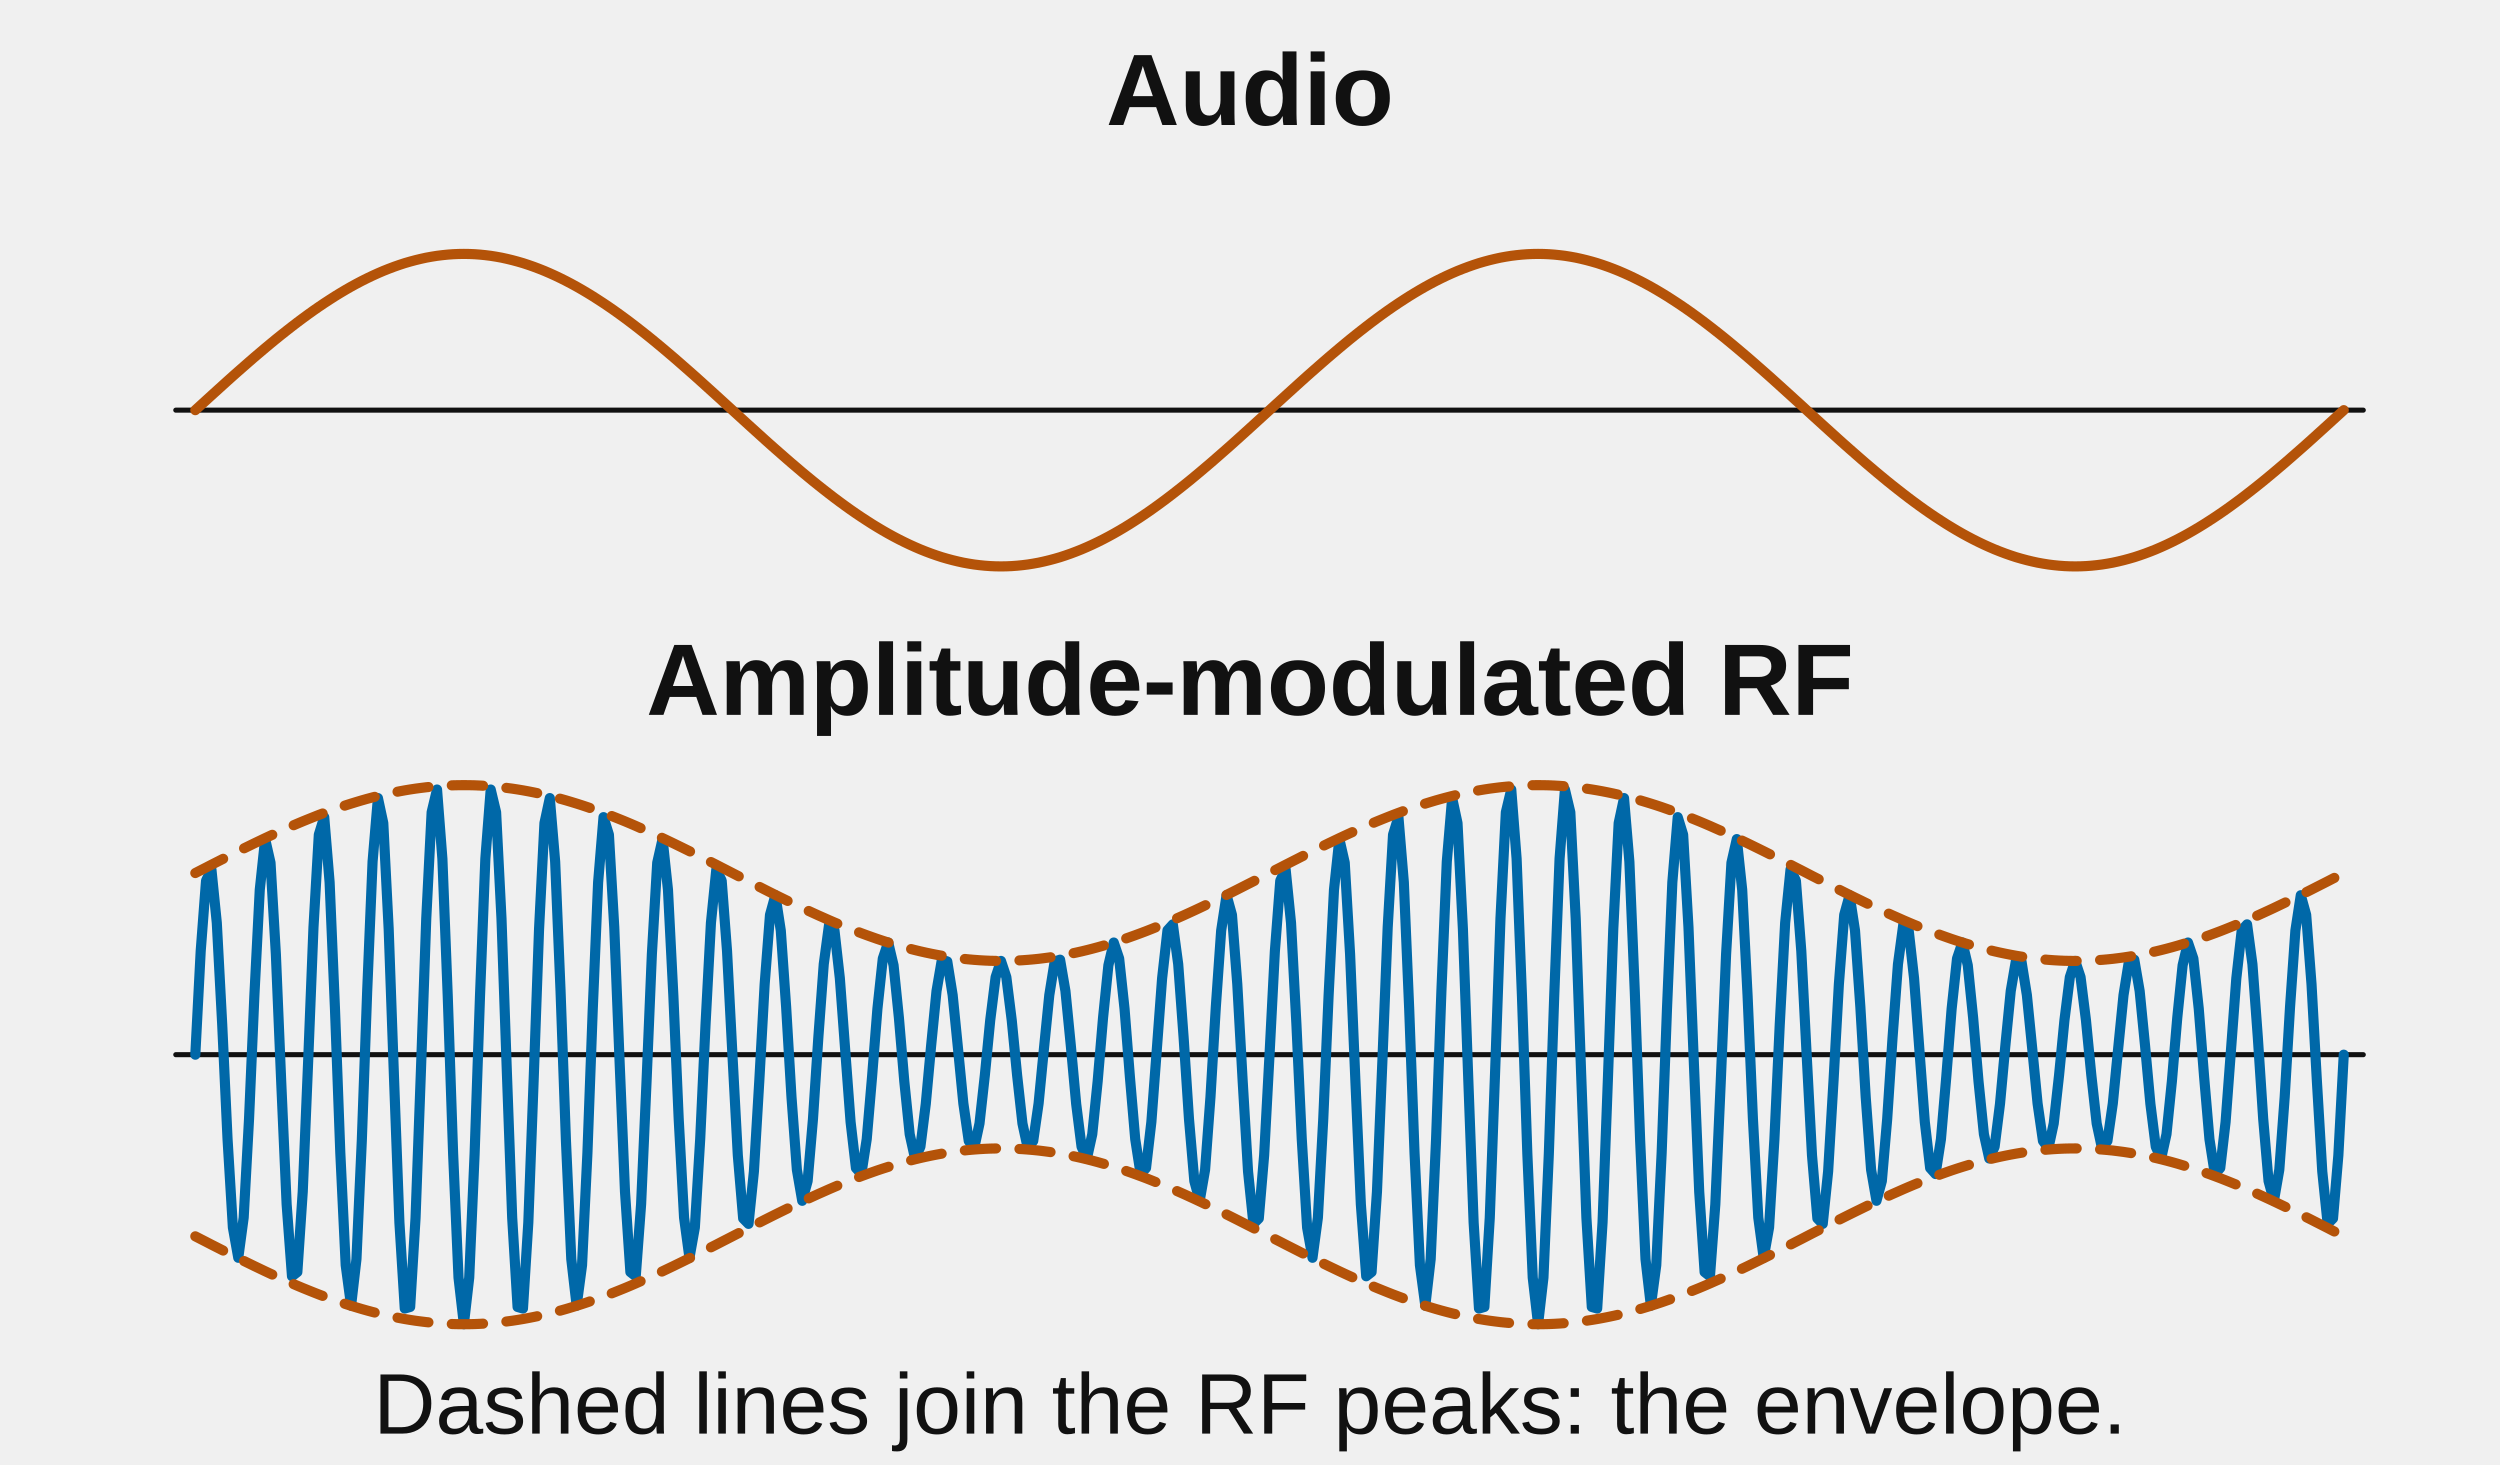
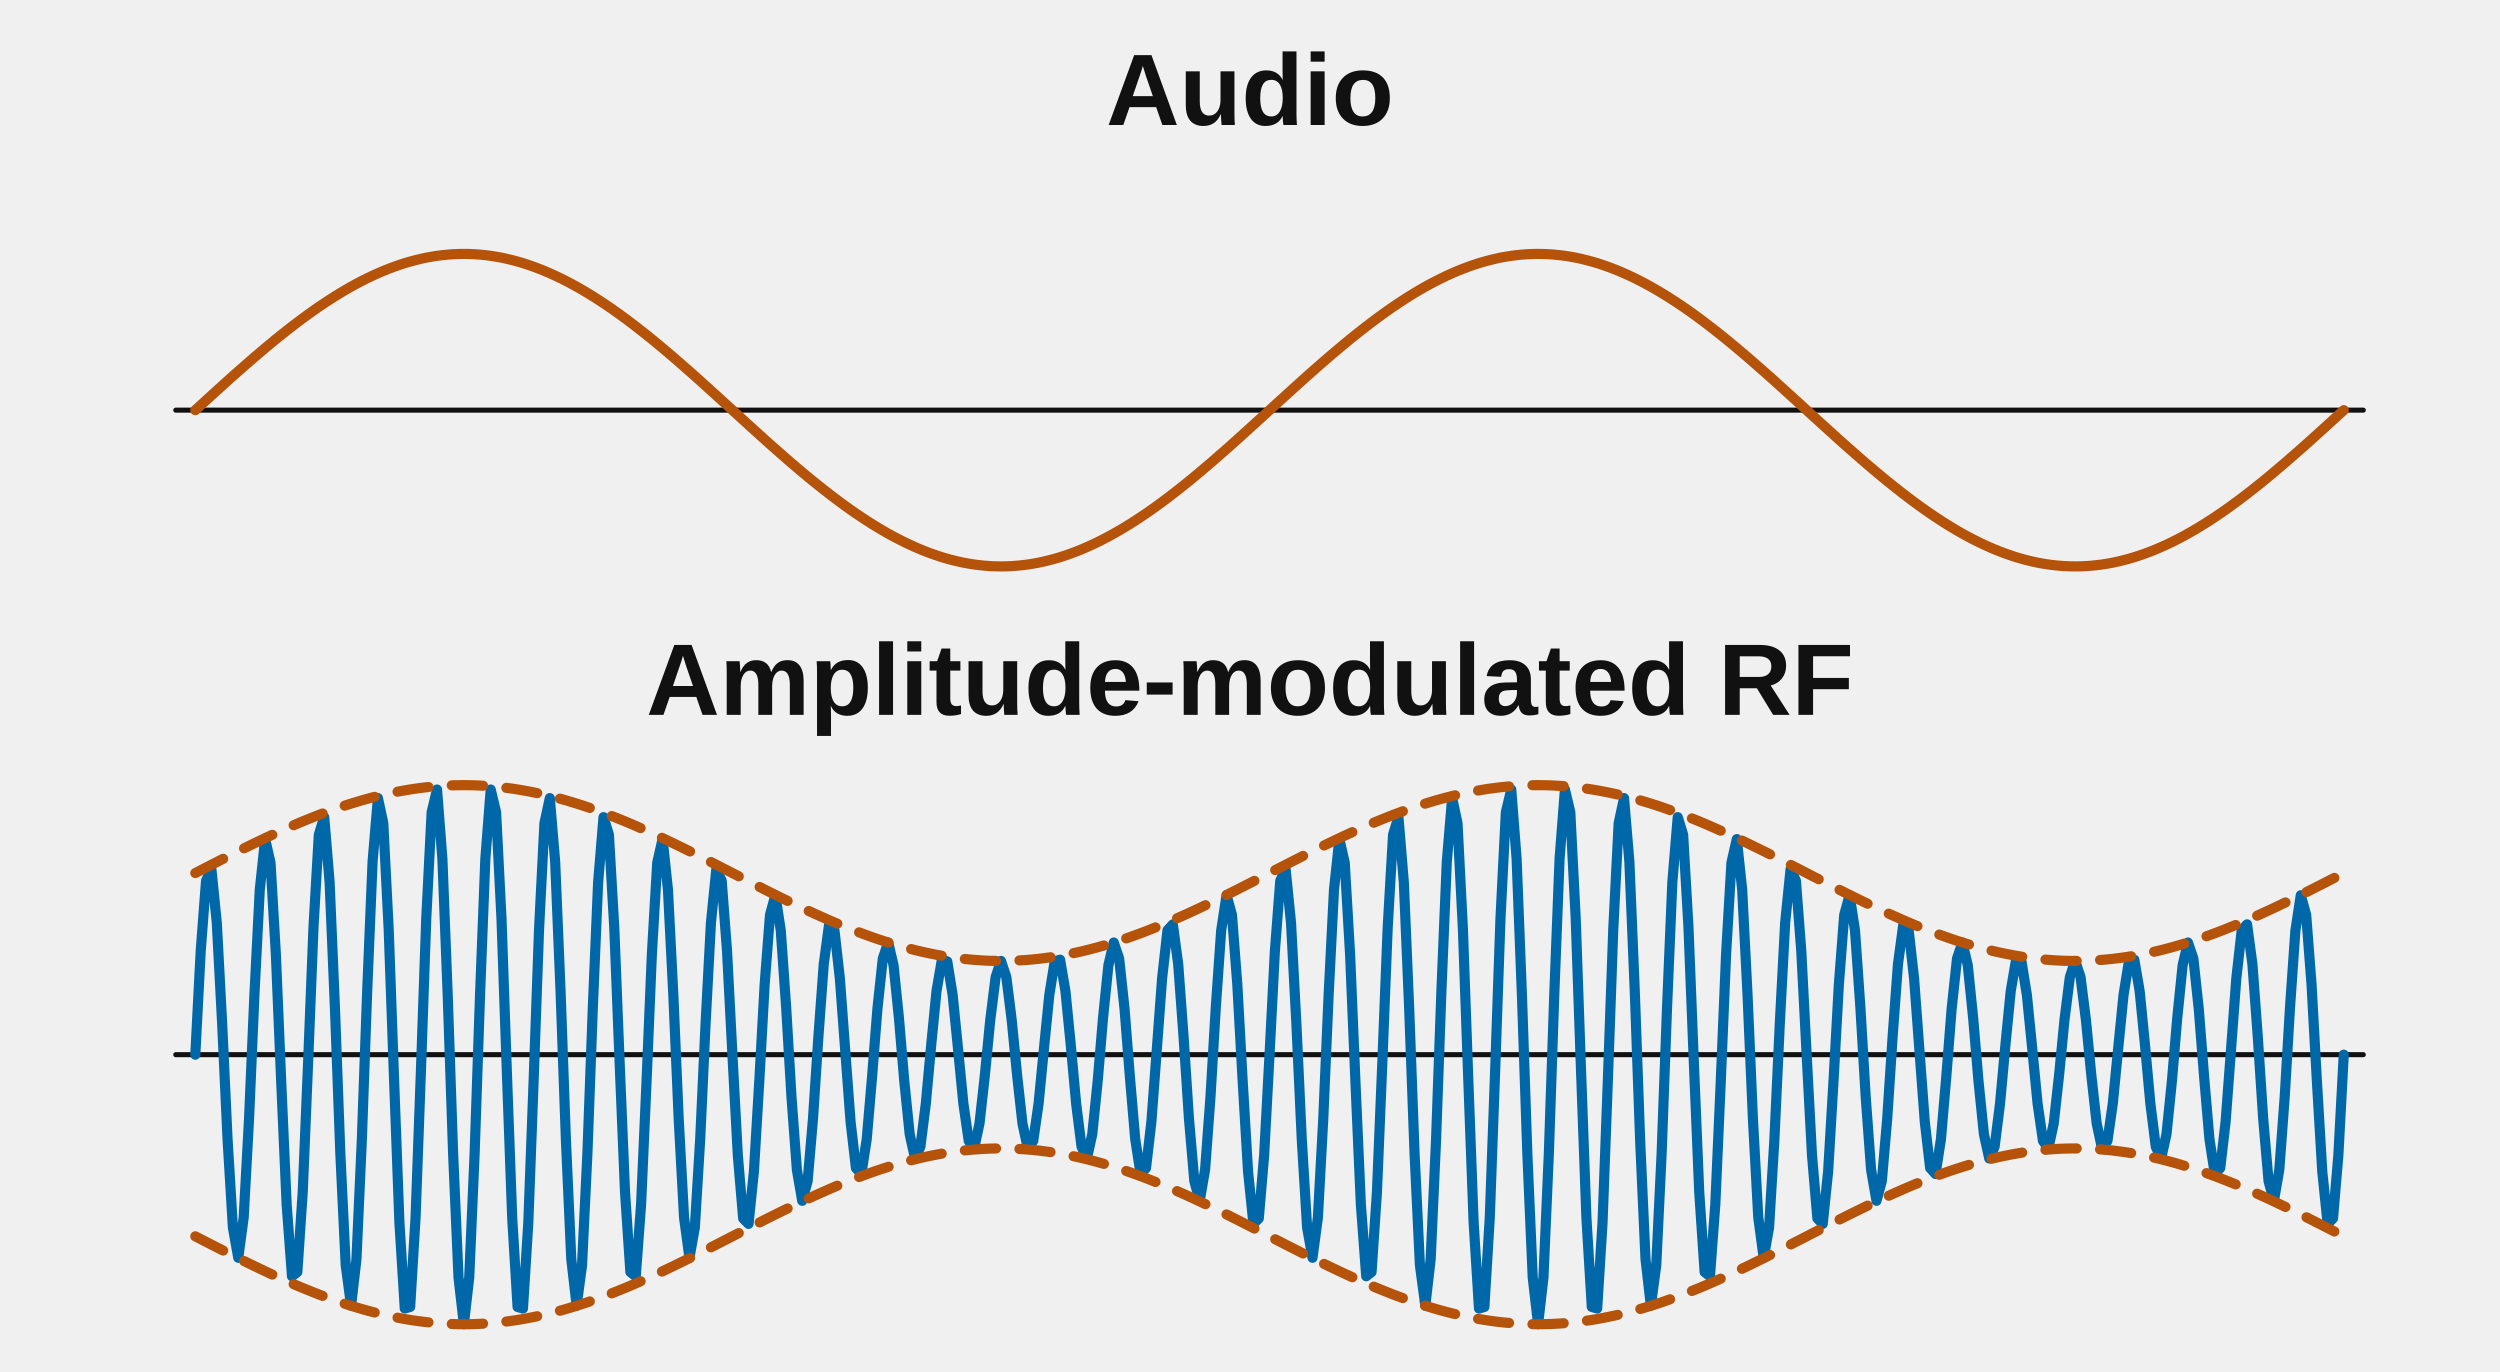
- <svg xmlns="http://www.w3.org/2000/svg" viewBox="0 0 640 375" width="640" height="375" role="img">
+ <svg xmlns="http://www.w3.org/2000/svg" viewBox="0 0 640 351" width="640" height="351" role="img">
  <defs>
    <marker id="arrow" viewBox="0 0 10 10" refX="9" refY="5" markerWidth="7" markerHeight="7" orient="auto-start-reverse">
      <path d="M 0 0 L 10 5 L 0 10 z" fill="#111" />
    </marker>
  </defs>
  <g fill="none" stroke="#111" stroke-width="2.6" stroke-linejoin="round" stroke-linecap="round">
    <text x="320" y="32" fill="#111" stroke="none" font-family="Arial, sans-serif" font-size="26" text-anchor="middle" font-weight="bold">Audio</text>
    <line x1="45" y1="105" x2="605" y2="105" stroke-width="1.3" />
    <polyline points="50.00,105.00 51.38,103.74 52.75,102.49 54.12,101.24 55.50,99.99 56.88,98.74 58.25,97.50 59.62,96.27 61.00,95.05 62.38,93.84 63.75,92.64 65.12,91.45 66.50,90.28 67.88,89.11 69.25,87.97 70.62,86.84 72.00,85.73 73.38,84.64 74.75,83.57 76.12,82.52 77.50,81.49 78.88,80.48 80.25,79.50 81.62,78.55 83.00,77.62 84.38,76.72 85.75,75.84 87.12,75.00 88.50,74.18 89.88,73.39 91.25,72.64 92.62,71.92 94.00,71.23 95.38,70.57 96.75,69.95 98.12,69.36 99.50,68.81 100.88,68.29 102.25,67.81 103.62,67.36 105.00,66.96 106.38,66.59 107.75,66.26 109.12,65.96 110.50,65.71 111.88,65.49 113.25,65.32 114.62,65.18 116.00,65.08 117.38,65.02 118.75,65.00 120.12,65.02 121.50,65.08 122.88,65.18 124.25,65.32 125.62,65.49 127.00,65.71 128.38,65.96 129.75,66.26 131.12,66.59 132.50,66.96 133.88,67.36 135.25,67.81 136.62,68.29 138.00,68.81 139.38,69.36 140.75,69.95 142.12,70.57 143.50,71.23 144.88,71.92 146.25,72.64 147.62,73.39 149.00,74.18 150.38,75.00 151.75,75.84 153.12,76.72 154.50,77.62 155.88,78.55 157.25,79.50 158.62,80.48 160.00,81.49 161.38,82.52 162.75,83.57 164.12,84.64 165.50,85.73 166.88,86.84 168.25,87.97 169.62,89.11 171.00,90.28 172.38,91.45 173.75,92.64 175.12,93.84 176.50,95.05 177.88,96.27 179.25,97.50 180.62,98.74 182.00,99.99 183.38,101.24 184.75,102.49 186.12,103.74 187.50,105.00 188.88,106.26 190.25,107.51 191.62,108.76 193.00,110.01 194.38,111.26 195.75,112.50 197.12,113.73 198.50,114.95 199.88,116.16 201.25,117.36 202.62,118.55 204.00,119.72 205.37,120.89 206.75,122.03 208.12,123.16 209.50,124.27 210.88,125.36 212.25,126.43 213.62,127.48 215.00,128.51 216.38,129.52 217.75,130.50 219.12,131.45 220.50,132.38 221.88,133.28 223.25,134.16 224.62,135.00 226.00,135.82 227.38,136.61 228.75,137.36 230.12,138.08 231.50,138.77 232.88,139.43 234.25,140.05 235.62,140.64 237.00,141.19 238.38,141.71 239.75,142.19 241.12,142.64 242.50,143.04 243.88,143.41 245.25,143.74 246.62,144.04 248.00,144.29 249.38,144.51 250.75,144.68 252.12,144.82 253.50,144.92 254.88,144.98 256.25,145.00 257.62,144.98 259.00,144.92 260.38,144.82 261.75,144.68 263.12,144.51 264.50,144.29 265.88,144.04 267.25,143.74 268.62,143.41 270.00,143.04 271.38,142.64 272.75,142.19 274.12,141.71 275.50,141.19 276.88,140.64 278.25,140.05 279.62,139.43 281.00,138.77 282.38,138.08 283.75,137.36 285.12,136.61 286.50,135.82 287.88,135.00 289.25,134.16 290.62,133.28 292.00,132.38 293.38,131.45 294.75,130.50 296.12,129.52 297.50,128.51 298.88,127.48 300.25,126.43 301.62,125.36 303.00,124.27 304.38,123.16 305.75,122.03 307.12,120.89 308.50,119.72 309.88,118.55 311.25,117.36 312.62,116.16 314.00,114.95 315.38,113.73 316.75,112.50 318.12,111.26 319.50,110.01 320.88,108.76 322.25,107.51 323.62,106.26 325.00,105.00 326.37,103.74 327.75,102.49 329.12,101.24 330.50,99.99 331.88,98.74 333.25,97.50 334.62,96.27 336.00,95.05 337.38,93.84 338.75,92.64 340.12,91.45 341.50,90.28 342.88,89.11 344.25,87.97 345.62,86.84 347.00,85.73 348.38,84.64 349.75,83.57 351.12,82.52 352.50,81.49 353.88,80.48 355.25,79.50 356.62,78.55 358.00,77.62 359.38,76.72 360.75,75.84 362.12,75.00 363.50,74.18 364.88,73.39 366.25,72.64 367.62,71.92 369.00,71.23 370.38,70.57 371.75,69.95 373.12,69.36 374.50,68.81 375.88,68.29 377.25,67.81 378.62,67.36 380.00,66.96 381.38,66.59 382.75,66.26 384.12,65.96 385.50,65.71 386.88,65.49 388.25,65.32 389.62,65.18 391.00,65.08 392.38,65.02 393.75,65.00 395.12,65.02 396.50,65.08 397.88,65.18 399.25,65.32 400.62,65.49 402.00,65.71 403.38,65.96 404.75,66.26 406.12,66.59 407.50,66.96 408.88,67.36 410.25,67.81 411.62,68.29 413.00,68.81 414.38,69.36 415.75,69.95 417.12,70.57 418.50,71.23 419.88,71.92 421.25,72.64 422.62,73.39 424.00,74.18 425.38,75.00 426.75,75.84 428.12,76.72 429.50,77.62 430.88,78.55 432.25,79.50 433.62,80.48 435.00,81.49 436.38,82.52 437.75,83.57 439.12,84.64 440.50,85.73 441.88,86.84 443.25,87.97 444.62,89.11 446.00,90.28 447.38,91.45 448.75,92.64 450.12,93.84 451.50,95.05 452.88,96.27 454.25,97.50 455.62,98.74 457.00,99.99 458.38,101.24 459.75,102.49 461.13,103.74 462.50,105.00 463.87,106.26 465.25,107.51 466.62,108.76 468.00,110.01 469.38,111.26 470.75,112.50 472.12,113.73 473.50,114.95 474.88,116.16 476.25,117.36 477.62,118.55 479.00,119.72 480.38,120.89 481.75,122.03 483.12,123.16 484.50,124.27 485.88,125.36 487.25,126.43 488.62,127.48 490.00,128.51 491.38,129.52 492.75,130.50 494.12,131.45 495.50,132.38 496.88,133.28 498.25,134.16 499.62,135.00 501.00,135.82 502.38,136.61 503.75,137.36 505.12,138.08 506.50,138.77 507.88,139.43 509.25,140.05 510.62,140.64 512.00,141.19 513.38,141.71 514.75,142.19 516.12,142.64 517.50,143.04 518.88,143.41 520.25,143.74 521.62,144.04 523.00,144.29 524.38,144.51 525.75,144.68 527.12,144.82 528.50,144.92 529.88,144.98 531.25,145.00 532.62,144.98 534.00,144.92 535.38,144.82 536.75,144.68 538.12,144.51 539.50,144.29 540.88,144.04 542.25,143.74 543.62,143.41 545.00,143.04 546.38,142.64 547.75,142.19 549.12,141.71 550.50,141.19 551.88,140.64 553.25,140.05 554.62,139.43 556.00,138.77 557.38,138.08 558.75,137.36 560.12,136.61 561.50,135.82 562.88,135.00 564.25,134.16 565.62,133.28 567.00,132.38 568.38,131.45 569.75,130.50 571.12,129.52 572.50,128.51 573.88,127.48 575.25,126.43 576.62,125.36 578.00,124.27 579.38,123.16 580.75,122.03 582.12,120.89 583.50,119.72 584.88,118.55 586.25,117.36 587.62,116.16 589.00,114.95 590.38,113.73 591.75,112.50 593.12,111.26 594.50,110.01 595.88,108.76 597.25,107.51 598.62,106.26 600.00,105.00" stroke="#b45309" />
    <text x="320" y="183" fill="#111" stroke="none" font-family="Arial, sans-serif" font-size="26" text-anchor="middle" font-weight="bold">Amplitude-modulated RF</text>
    <line x1="45" y1="270" x2="605" y2="270" stroke-width="1.3" />
    <polyline points="50.00,270.00 51.38,243.47 52.75,225.45 54.12,222.55 55.50,236.24 56.88,262.18 58.25,291.59 59.62,314.25 61.00,321.99 62.38,311.70 63.75,286.52 65.12,254.90 66.50,227.79 67.88,214.81 69.25,220.86 70.62,244.25 72.00,277.19 73.38,308.33 74.75,326.72 76.12,325.65 77.50,305.11 78.88,271.89 80.25,237.40 81.62,213.67 83.00,209.19 84.38,225.87 85.75,258.21 87.12,295.17 88.50,323.90 89.88,334.25 91.25,322.35 92.62,292.05 94.00,253.71 95.38,220.59 96.75,204.31 98.12,210.71 99.50,237.79 100.88,276.32 102.25,312.98 103.62,334.98 105.00,334.58 106.38,311.74 107.75,274.29 109.12,235.15 110.50,207.93 111.88,202.12 113.25,219.83 114.62,254.97 116.00,295.38 117.38,327.06 118.75,339.00 120.12,327.06 121.50,295.38 122.88,254.97 124.25,219.83 125.62,202.12 127.00,207.93 128.38,235.15 129.75,274.29 131.12,311.74 132.50,334.58 133.88,334.98 135.25,312.98 136.62,276.32 138.00,237.79 139.38,210.71 140.75,204.31 142.12,220.59 143.50,253.71 144.88,292.05 146.25,322.35 147.62,334.25 149.00,323.90 150.38,295.17 151.75,258.21 153.12,225.87 154.50,209.19 155.88,213.67 157.25,237.40 158.62,271.89 160.00,305.11 161.38,325.65 162.75,326.72 164.12,308.33 165.50,277.19 166.88,244.25 168.25,220.86 169.62,214.81 171.00,227.79 172.38,254.90 173.75,286.52 175.12,311.70 176.50,321.99 177.88,314.25 179.25,291.59 180.62,262.18 182.00,236.24 183.38,222.55 184.75,225.45 186.12,243.47 187.50,270.00 188.88,295.74 190.25,311.92 191.62,313.31 193.00,299.90 194.38,276.72 195.75,252.00 197.12,234.20 198.50,229.18 199.88,238.22 201.25,257.78 202.62,280.85 204.00,299.45 205.37,307.40 206.75,302.35 208.12,286.47 209.50,265.53 210.88,246.82 212.25,236.64 213.62,238.15 215.00,250.44 216.38,268.97 217.75,287.23 219.12,299.02 220.50,300.55 221.88,291.63 223.25,275.64 224.62,258.24 226.00,245.38 227.38,241.29 228.75,247.11 230.12,260.55 231.50,276.84 232.88,290.35 234.25,296.57 235.62,293.57 237.00,282.59 238.38,267.57 239.75,253.69 241.12,245.68 242.50,246.13 243.88,254.74 245.25,268.45 246.62,282.49 248.00,292.08 249.38,293.98 250.75,287.62 252.12,275.26 253.50,261.15 254.88,250.14 256.25,246.00 257.62,250.14 259.00,261.15 260.38,275.26 261.75,287.62 263.12,293.98 264.50,292.08 265.88,282.49 267.25,268.45 268.62,254.74 270.00,246.13 271.38,245.68 272.75,253.69 274.12,267.57 275.50,282.59 276.88,293.57 278.25,296.57 279.62,290.35 281.00,276.84 282.38,260.55 283.75,247.11 285.12,241.29 286.50,245.38 287.88,258.24 289.25,275.64 290.62,291.63 292.00,300.55 293.38,299.02 294.75,287.23 296.12,268.97 297.50,250.44 298.88,238.15 300.25,236.64 301.62,246.82 303.00,265.53 304.38,286.47 305.75,302.35 307.12,307.40 308.50,299.45 309.88,280.85 311.25,257.78 312.62,238.22 314.00,229.18 315.38,234.20 316.75,252.00 318.12,276.72 319.50,299.90 320.88,313.31 322.25,311.92 323.62,295.74 325.00,270.00 326.37,243.47 327.75,225.45 329.12,222.55 330.50,236.24 331.88,262.18 333.25,291.59 334.62,314.25 336.00,321.99 337.38,311.70 338.75,286.52 340.12,254.90 341.50,227.79 342.88,214.81 344.25,220.86 345.62,244.25 347.00,277.19 348.38,308.33 349.75,326.72 351.12,325.65 352.50,305.11 353.88,271.89 355.25,237.40 356.62,213.67 358.00,209.19 359.38,225.87 360.75,258.21 362.12,295.17 363.50,323.90 364.88,334.25 366.25,322.35 367.62,292.05 369.00,253.71 370.38,220.59 371.75,204.31 373.12,210.71 374.50,237.79 375.88,276.32 377.25,312.98 378.62,334.98 380.00,334.58 381.38,311.74 382.75,274.29 384.12,235.15 385.50,207.93 386.88,202.12 388.25,219.83 389.62,254.97 391.00,295.38 392.38,327.06 393.75,339.00 395.12,327.06 396.50,295.38 397.88,254.97 399.25,219.83 400.62,202.12 402.00,207.93 403.38,235.15 404.75,274.29 406.12,311.74 407.50,334.58 408.88,334.98 410.25,312.98 411.62,276.32 413.00,237.79 414.38,210.71 415.75,204.31 417.12,220.59 418.50,253.71 419.88,292.05 421.25,322.35 422.62,334.25 424.00,323.90 425.38,295.17 426.75,258.21 428.12,225.87 429.50,209.19 430.88,213.67 432.25,237.40 433.62,271.89 435.00,305.11 436.38,325.65 437.75,326.72 439.12,308.33 440.50,277.19 441.88,244.25 443.25,220.86 444.62,214.81 446.00,227.79 447.38,254.90 448.75,286.52 450.12,311.70 451.50,321.99 452.88,314.25 454.25,291.59 455.62,262.18 457.00,236.24 458.38,222.55 459.75,225.45 461.13,243.47 462.50,270.00 463.87,295.74 465.25,311.92 466.62,313.31 468.00,299.90 469.38,276.72 470.75,252.00 472.12,234.20 473.50,229.18 474.88,238.22 476.25,257.78 477.62,280.85 479.00,299.45 480.38,307.40 481.75,302.35 483.12,286.47 484.50,265.53 485.88,246.82 487.25,236.64 488.62,238.15 490.00,250.44 491.38,268.97 492.75,287.23 494.12,299.02 495.50,300.55 496.88,291.63 498.25,275.64 499.62,258.24 501.00,245.38 502.38,241.29 503.75,247.11 505.12,260.55 506.50,276.84 507.88,290.35 509.25,296.57 510.62,293.57 512.00,282.59 513.38,267.57 514.75,253.69 516.12,245.68 517.50,246.13 518.88,254.74 520.25,268.45 521.62,282.49 523.00,292.08 524.38,293.98 525.75,287.62 527.12,275.26 528.50,261.15 529.88,250.14 531.25,246.00 532.62,250.14 534.00,261.15 535.38,275.26 536.75,287.62 538.12,293.98 539.50,292.08 540.88,282.49 542.25,268.45 543.62,254.74 545.00,246.13 546.38,245.68 547.75,253.69 549.12,267.57 550.50,282.59 551.88,293.57 553.25,296.57 554.62,290.35 556.00,276.84 557.38,260.55 558.75,247.11 560.12,241.29 561.50,245.38 562.88,258.24 564.25,275.64 565.62,291.63 567.00,300.55 568.38,299.02 569.75,287.23 571.12,268.97 572.50,250.44 573.88,238.15 575.25,236.64 576.62,246.82 578.00,265.53 579.38,286.47 580.75,302.35 582.12,307.40 583.50,299.45 584.88,280.85 586.25,257.78 587.62,238.22 589.00,229.18 590.38,234.20 591.75,252.00 593.12,276.72 594.50,299.90 595.88,313.31 597.25,311.92 598.62,295.74 600.00,270.00" stroke="#0068a8" />
    <polyline points="50.00,223.50 51.38,222.79 52.75,222.09 54.12,221.38 55.50,220.68 56.88,219.98 58.25,219.28 59.62,218.59 61.00,217.90 62.38,217.22 63.75,216.55 65.12,215.88 66.50,215.22 67.88,214.56 69.25,213.92 70.62,213.29 72.00,212.66 73.38,212.05 74.75,211.44 76.12,210.85 77.50,210.27 78.88,209.71 80.25,209.16 81.62,208.62 83.00,208.10 84.38,207.59 85.75,207.10 87.12,206.62 88.50,206.16 89.88,205.72 91.25,205.30 92.62,204.89 94.00,204.50 95.38,204.13 96.75,203.78 98.12,203.45 99.50,203.14 100.88,202.85 102.25,202.58 103.62,202.33 105.00,202.10 106.38,201.89 107.75,201.71 109.12,201.54 110.50,201.40 111.88,201.28 113.25,201.18 114.62,201.10 116.00,201.04 117.38,201.01 118.75,201.00 120.12,201.01 121.50,201.04 122.88,201.10 124.25,201.18 125.62,201.28 127.00,201.40 128.38,201.54 129.75,201.71 131.12,201.89 132.50,202.10 133.88,202.33 135.25,202.58 136.62,202.85 138.00,203.14 139.38,203.45 140.75,203.78 142.12,204.13 143.50,204.50 144.88,204.89 146.25,205.30 147.62,205.72 149.00,206.16 150.38,206.62 151.75,207.10 153.12,207.59 154.50,208.10 155.88,208.62 157.25,209.16 158.62,209.71 160.00,210.27 161.38,210.85 162.75,211.44 164.12,212.05 165.50,212.66 166.88,213.29 168.25,213.92 169.62,214.56 171.00,215.22 172.38,215.88 173.75,216.55 175.12,217.22 176.50,217.90 177.88,218.59 179.25,219.28 180.62,219.98 182.00,220.68 183.38,221.38 184.75,222.09 186.12,222.79 187.50,223.50 188.88,224.21 190.25,224.91 191.62,225.62 193.00,226.32 194.38,227.02 195.75,227.72 197.12,228.41 198.50,229.10 199.88,229.78 201.25,230.45 202.62,231.12 204.00,231.78 205.37,232.44 206.75,233.08 208.12,233.71 209.50,234.34 210.88,234.95 212.25,235.56 213.62,236.15 215.00,236.73 216.38,237.29 217.75,237.84 219.12,238.38 220.50,238.90 221.88,239.41 223.25,239.90 224.62,240.38 226.00,240.84 227.38,241.28 228.75,241.70 230.12,242.11 231.50,242.50 232.88,242.87 234.25,243.22 235.62,243.55 237.00,243.86 238.38,244.15 239.75,244.42 241.12,244.67 242.50,244.90 243.88,245.11 245.25,245.29 246.62,245.46 248.00,245.60 249.38,245.72 250.75,245.82 252.12,245.90 253.50,245.96 254.88,245.99 256.25,246.00 257.62,245.99 259.00,245.96 260.38,245.90 261.75,245.82 263.12,245.72 264.50,245.60 265.88,245.46 267.25,245.29 268.62,245.11 270.00,244.90 271.38,244.67 272.75,244.42 274.12,244.15 275.50,243.86 276.88,243.55 278.25,243.22 279.62,242.87 281.00,242.50 282.38,242.11 283.75,241.70 285.12,241.28 286.50,240.84 287.88,240.38 289.25,239.90 290.62,239.41 292.00,238.90 293.38,238.38 294.75,237.84 296.12,237.29 297.50,236.73 298.88,236.15 300.25,235.56 301.62,234.95 303.00,234.34 304.38,233.71 305.75,233.08 307.12,232.44 308.50,231.78 309.88,231.12 311.25,230.45 312.62,229.78 314.00,229.10 315.38,228.41 316.75,227.72 318.12,227.02 319.50,226.32 320.88,225.62 322.25,224.91 323.62,224.21 325.00,223.50 326.37,222.79 327.75,222.09 329.12,221.38 330.50,220.68 331.88,219.98 333.25,219.28 334.62,218.59 336.00,217.90 337.38,217.22 338.75,216.55 340.12,215.88 341.50,215.22 342.88,214.56 344.25,213.92 345.62,213.29 347.00,212.66 348.38,212.05 349.75,211.44 351.12,210.85 352.50,210.27 353.88,209.71 355.25,209.16 356.62,208.62 358.00,208.10 359.38,207.59 360.75,207.10 362.12,206.62 363.50,206.16 364.88,205.72 366.25,205.30 367.62,204.89 369.00,204.50 370.38,204.13 371.75,203.78 373.12,203.45 374.50,203.14 375.88,202.85 377.25,202.58 378.62,202.33 380.00,202.10 381.38,201.89 382.75,201.71 384.12,201.54 385.50,201.40 386.88,201.28 388.25,201.18 389.62,201.10 391.00,201.04 392.38,201.01 393.75,201.00 395.12,201.01 396.50,201.04 397.88,201.10 399.25,201.18 400.62,201.28 402.00,201.40 403.38,201.54 404.75,201.71 406.12,201.89 407.50,202.10 408.88,202.33 410.25,202.58 411.62,202.85 413.00,203.14 414.38,203.45 415.75,203.78 417.12,204.13 418.50,204.50 419.88,204.89 421.25,205.30 422.62,205.72 424.00,206.16 425.38,206.62 426.75,207.10 428.12,207.59 429.50,208.10 430.88,208.62 432.25,209.16 433.62,209.71 435.00,210.27 436.38,210.85 437.75,211.44 439.12,212.05 440.50,212.66 441.88,213.29 443.25,213.92 444.62,214.56 446.00,215.22 447.38,215.88 448.75,216.55 450.12,217.22 451.50,217.90 452.88,218.59 454.25,219.28 455.62,219.98 457.00,220.68 458.38,221.38 459.75,222.09 461.13,222.79 462.50,223.50 463.87,224.21 465.25,224.91 466.62,225.62 468.00,226.32 469.38,227.02 470.75,227.72 472.12,228.41 473.50,229.10 474.88,229.78 476.25,230.45 477.62,231.12 479.00,231.78 480.38,232.44 481.75,233.08 483.12,233.71 484.50,234.34 485.88,234.95 487.25,235.56 488.62,236.15 490.00,236.73 491.38,237.29 492.75,237.84 494.12,238.38 495.50,238.90 496.88,239.41 498.25,239.90 499.62,240.38 501.00,240.84 502.38,241.28 503.75,241.70 505.12,242.11 506.50,242.50 507.88,242.87 509.25,243.22 510.62,243.55 512.00,243.86 513.38,244.15 514.75,244.42 516.12,244.67 517.50,244.90 518.88,245.11 520.25,245.29 521.62,245.46 523.00,245.60 524.38,245.72 525.75,245.82 527.12,245.90 528.50,245.96 529.88,245.99 531.25,246.00 532.62,245.99 534.00,245.96 535.38,245.90 536.75,245.82 538.12,245.72 539.50,245.60 540.88,245.46 542.25,245.29 543.62,245.11 545.00,244.90 546.38,244.67 547.75,244.42 549.12,244.15 550.50,243.86 551.88,243.55 553.25,243.22 554.62,242.87 556.00,242.50 557.38,242.11 558.75,241.70 560.12,241.28 561.50,240.84 562.88,240.38 564.25,239.90 565.62,239.41 567.00,238.90 568.38,238.38 569.75,237.84 571.12,237.29 572.50,236.73 573.88,236.15 575.25,235.56 576.62,234.95 578.00,234.34 579.38,233.71 580.75,233.08 582.12,232.44 583.50,231.78 584.88,231.12 586.25,230.45 587.62,229.78 589.00,229.10 590.38,228.41 591.75,227.72 593.12,227.02 594.50,226.32 595.88,225.62 597.25,224.91 598.62,224.21 600.00,223.50" stroke-dasharray="8 6" stroke="#b45309" />
    <polyline points="50.00,316.50 51.38,317.21 52.75,317.91 54.12,318.62 55.50,319.32 56.88,320.02 58.25,320.72 59.62,321.41 61.00,322.10 62.38,322.78 63.75,323.45 65.12,324.12 66.50,324.78 67.88,325.44 69.25,326.08 70.62,326.71 72.00,327.34 73.38,327.95 74.75,328.56 76.12,329.15 77.50,329.73 78.88,330.29 80.25,330.84 81.62,331.38 83.00,331.90 84.38,332.41 85.75,332.90 87.12,333.38 88.50,333.84 89.88,334.28 91.25,334.70 92.62,335.11 94.00,335.50 95.38,335.87 96.75,336.22 98.12,336.55 99.50,336.86 100.88,337.15 102.25,337.42 103.62,337.67 105.00,337.90 106.38,338.11 107.75,338.29 109.12,338.46 110.50,338.60 111.88,338.72 113.25,338.82 114.62,338.90 116.00,338.96 117.38,338.99 118.75,339.00 120.12,338.99 121.50,338.96 122.88,338.90 124.25,338.82 125.62,338.72 127.00,338.60 128.38,338.46 129.75,338.29 131.12,338.11 132.50,337.90 133.88,337.67 135.25,337.42 136.62,337.15 138.00,336.86 139.38,336.55 140.75,336.22 142.12,335.87 143.50,335.50 144.88,335.11 146.25,334.70 147.62,334.28 149.00,333.84 150.38,333.38 151.75,332.90 153.12,332.41 154.50,331.90 155.88,331.38 157.25,330.84 158.62,330.29 160.00,329.73 161.38,329.15 162.75,328.56 164.12,327.95 165.50,327.34 166.88,326.71 168.25,326.08 169.62,325.44 171.00,324.78 172.38,324.12 173.75,323.45 175.12,322.78 176.50,322.10 177.88,321.41 179.25,320.72 180.62,320.02 182.00,319.32 183.38,318.62 184.75,317.91 186.12,317.21 187.50,316.50 188.88,315.79 190.25,315.09 191.62,314.38 193.00,313.68 194.38,312.98 195.75,312.28 197.12,311.59 198.50,310.90 199.88,310.22 201.25,309.55 202.62,308.88 204.00,308.22 205.37,307.56 206.75,306.92 208.12,306.29 209.50,305.66 210.88,305.05 212.25,304.44 213.62,303.85 215.00,303.27 216.38,302.71 217.75,302.16 219.12,301.62 220.50,301.10 221.88,300.59 223.25,300.10 224.62,299.62 226.00,299.16 227.38,298.72 228.75,298.30 230.12,297.89 231.50,297.50 232.88,297.13 234.25,296.78 235.62,296.45 237.00,296.14 238.38,295.85 239.75,295.58 241.12,295.33 242.50,295.10 243.88,294.89 245.25,294.71 246.62,294.54 248.00,294.40 249.38,294.28 250.75,294.18 252.12,294.10 253.50,294.04 254.88,294.01 256.25,294.00 257.62,294.01 259.00,294.04 260.38,294.10 261.75,294.18 263.12,294.28 264.50,294.40 265.88,294.54 267.25,294.71 268.62,294.89 270.00,295.10 271.38,295.33 272.75,295.58 274.12,295.85 275.50,296.14 276.88,296.45 278.25,296.78 279.62,297.13 281.00,297.50 282.38,297.89 283.75,298.30 285.12,298.72 286.50,299.16 287.88,299.62 289.25,300.10 290.62,300.59 292.00,301.10 293.38,301.62 294.75,302.16 296.12,302.71 297.50,303.27 298.88,303.85 300.25,304.44 301.62,305.05 303.00,305.66 304.38,306.29 305.75,306.92 307.12,307.56 308.50,308.22 309.88,308.88 311.25,309.55 312.62,310.22 314.00,310.90 315.38,311.59 316.75,312.28 318.12,312.98 319.50,313.68 320.88,314.38 322.25,315.09 323.62,315.79 325.00,316.50 326.37,317.21 327.75,317.91 329.12,318.62 330.50,319.32 331.88,320.02 333.25,320.72 334.62,321.41 336.00,322.10 337.38,322.78 338.75,323.45 340.12,324.12 341.50,324.78 342.88,325.44 344.25,326.08 345.62,326.71 347.00,327.34 348.38,327.95 349.75,328.56 351.12,329.15 352.50,329.73 353.88,330.29 355.25,330.84 356.62,331.38 358.00,331.90 359.38,332.41 360.75,332.90 362.12,333.38 363.50,333.84 364.88,334.28 366.25,334.70 367.62,335.11 369.00,335.50 370.38,335.87 371.75,336.22 373.12,336.55 374.50,336.86 375.88,337.15 377.25,337.42 378.62,337.67 380.00,337.90 381.38,338.11 382.75,338.29 384.12,338.46 385.50,338.60 386.88,338.72 388.25,338.82 389.62,338.90 391.00,338.96 392.38,338.99 393.75,339.00 395.12,338.99 396.50,338.96 397.88,338.90 399.25,338.82 400.62,338.72 402.00,338.60 403.38,338.46 404.75,338.29 406.12,338.11 407.50,337.90 408.88,337.67 410.25,337.42 411.62,337.15 413.00,336.86 414.38,336.55 415.75,336.22 417.12,335.87 418.50,335.50 419.88,335.11 421.25,334.70 422.62,334.28 424.00,333.84 425.38,333.38 426.75,332.90 428.12,332.41 429.50,331.90 430.88,331.38 432.25,330.84 433.62,330.29 435.00,329.73 436.38,329.15 437.75,328.56 439.12,327.95 440.50,327.34 441.88,326.71 443.25,326.08 444.62,325.44 446.00,324.78 447.38,324.12 448.75,323.45 450.12,322.78 451.50,322.10 452.88,321.41 454.25,320.72 455.62,320.02 457.00,319.32 458.38,318.62 459.75,317.91 461.13,317.21 462.50,316.50 463.87,315.79 465.25,315.09 466.62,314.38 468.00,313.68 469.38,312.98 470.75,312.28 472.12,311.59 473.50,310.90 474.88,310.22 476.25,309.55 477.62,308.88 479.00,308.22 480.38,307.56 481.75,306.92 483.12,306.29 484.50,305.66 485.88,305.05 487.25,304.44 488.62,303.85 490.00,303.27 491.38,302.71 492.75,302.16 494.12,301.62 495.50,301.10 496.88,300.59 498.25,300.10 499.62,299.62 501.00,299.16 502.38,298.72 503.75,298.30 505.12,297.89 506.50,297.50 507.88,297.13 509.25,296.78 510.62,296.45 512.00,296.14 513.38,295.85 514.75,295.58 516.12,295.33 517.50,295.10 518.88,294.89 520.25,294.71 521.62,294.54 523.00,294.40 524.38,294.28 525.75,294.18 527.12,294.10 528.50,294.04 529.88,294.01 531.25,294.00 532.62,294.01 534.00,294.04 535.38,294.10 536.75,294.18 538.12,294.28 539.50,294.40 540.88,294.54 542.25,294.71 543.62,294.89 545.00,295.10 546.38,295.33 547.75,295.58 549.12,295.85 550.50,296.14 551.88,296.45 553.25,296.78 554.62,297.13 556.00,297.50 557.38,297.89 558.75,298.30 560.12,298.72 561.50,299.16 562.88,299.62 564.25,300.10 565.62,300.59 567.00,301.10 568.38,301.62 569.75,302.16 571.12,302.71 572.50,303.27 573.88,303.85 575.25,304.44 576.62,305.05 578.00,305.66 579.38,306.29 580.75,306.92 582.12,307.56 583.50,308.22 584.88,308.88 586.25,309.55 587.62,310.22 589.00,310.90 590.38,311.59 591.75,312.28 593.12,312.98 594.50,313.68 595.88,314.38 597.25,315.09 598.62,315.79 600.00,316.50" stroke-dasharray="8 6" stroke="#b45309" />
-     <text x="320" y="367" fill="#111" stroke="none" font-family="Arial, sans-serif" font-size="22" text-anchor="middle">Dashed lines join the RF peaks: the envelope.</text>
  </g>
  <style id="figure-theme">
  @media screen and (prefers-color-scheme: dark) {
    [fill="white"] { fill: #000000; }
    [fill="#111"] { fill: #e9eef4; }
    [stroke="#111"] { stroke: #e9eef4; }
    [stroke="#0068a8"] { stroke: #79c6ff; }
    [stroke="#b45309"] { stroke: #ffc078; }
  }
</style>
</svg>
